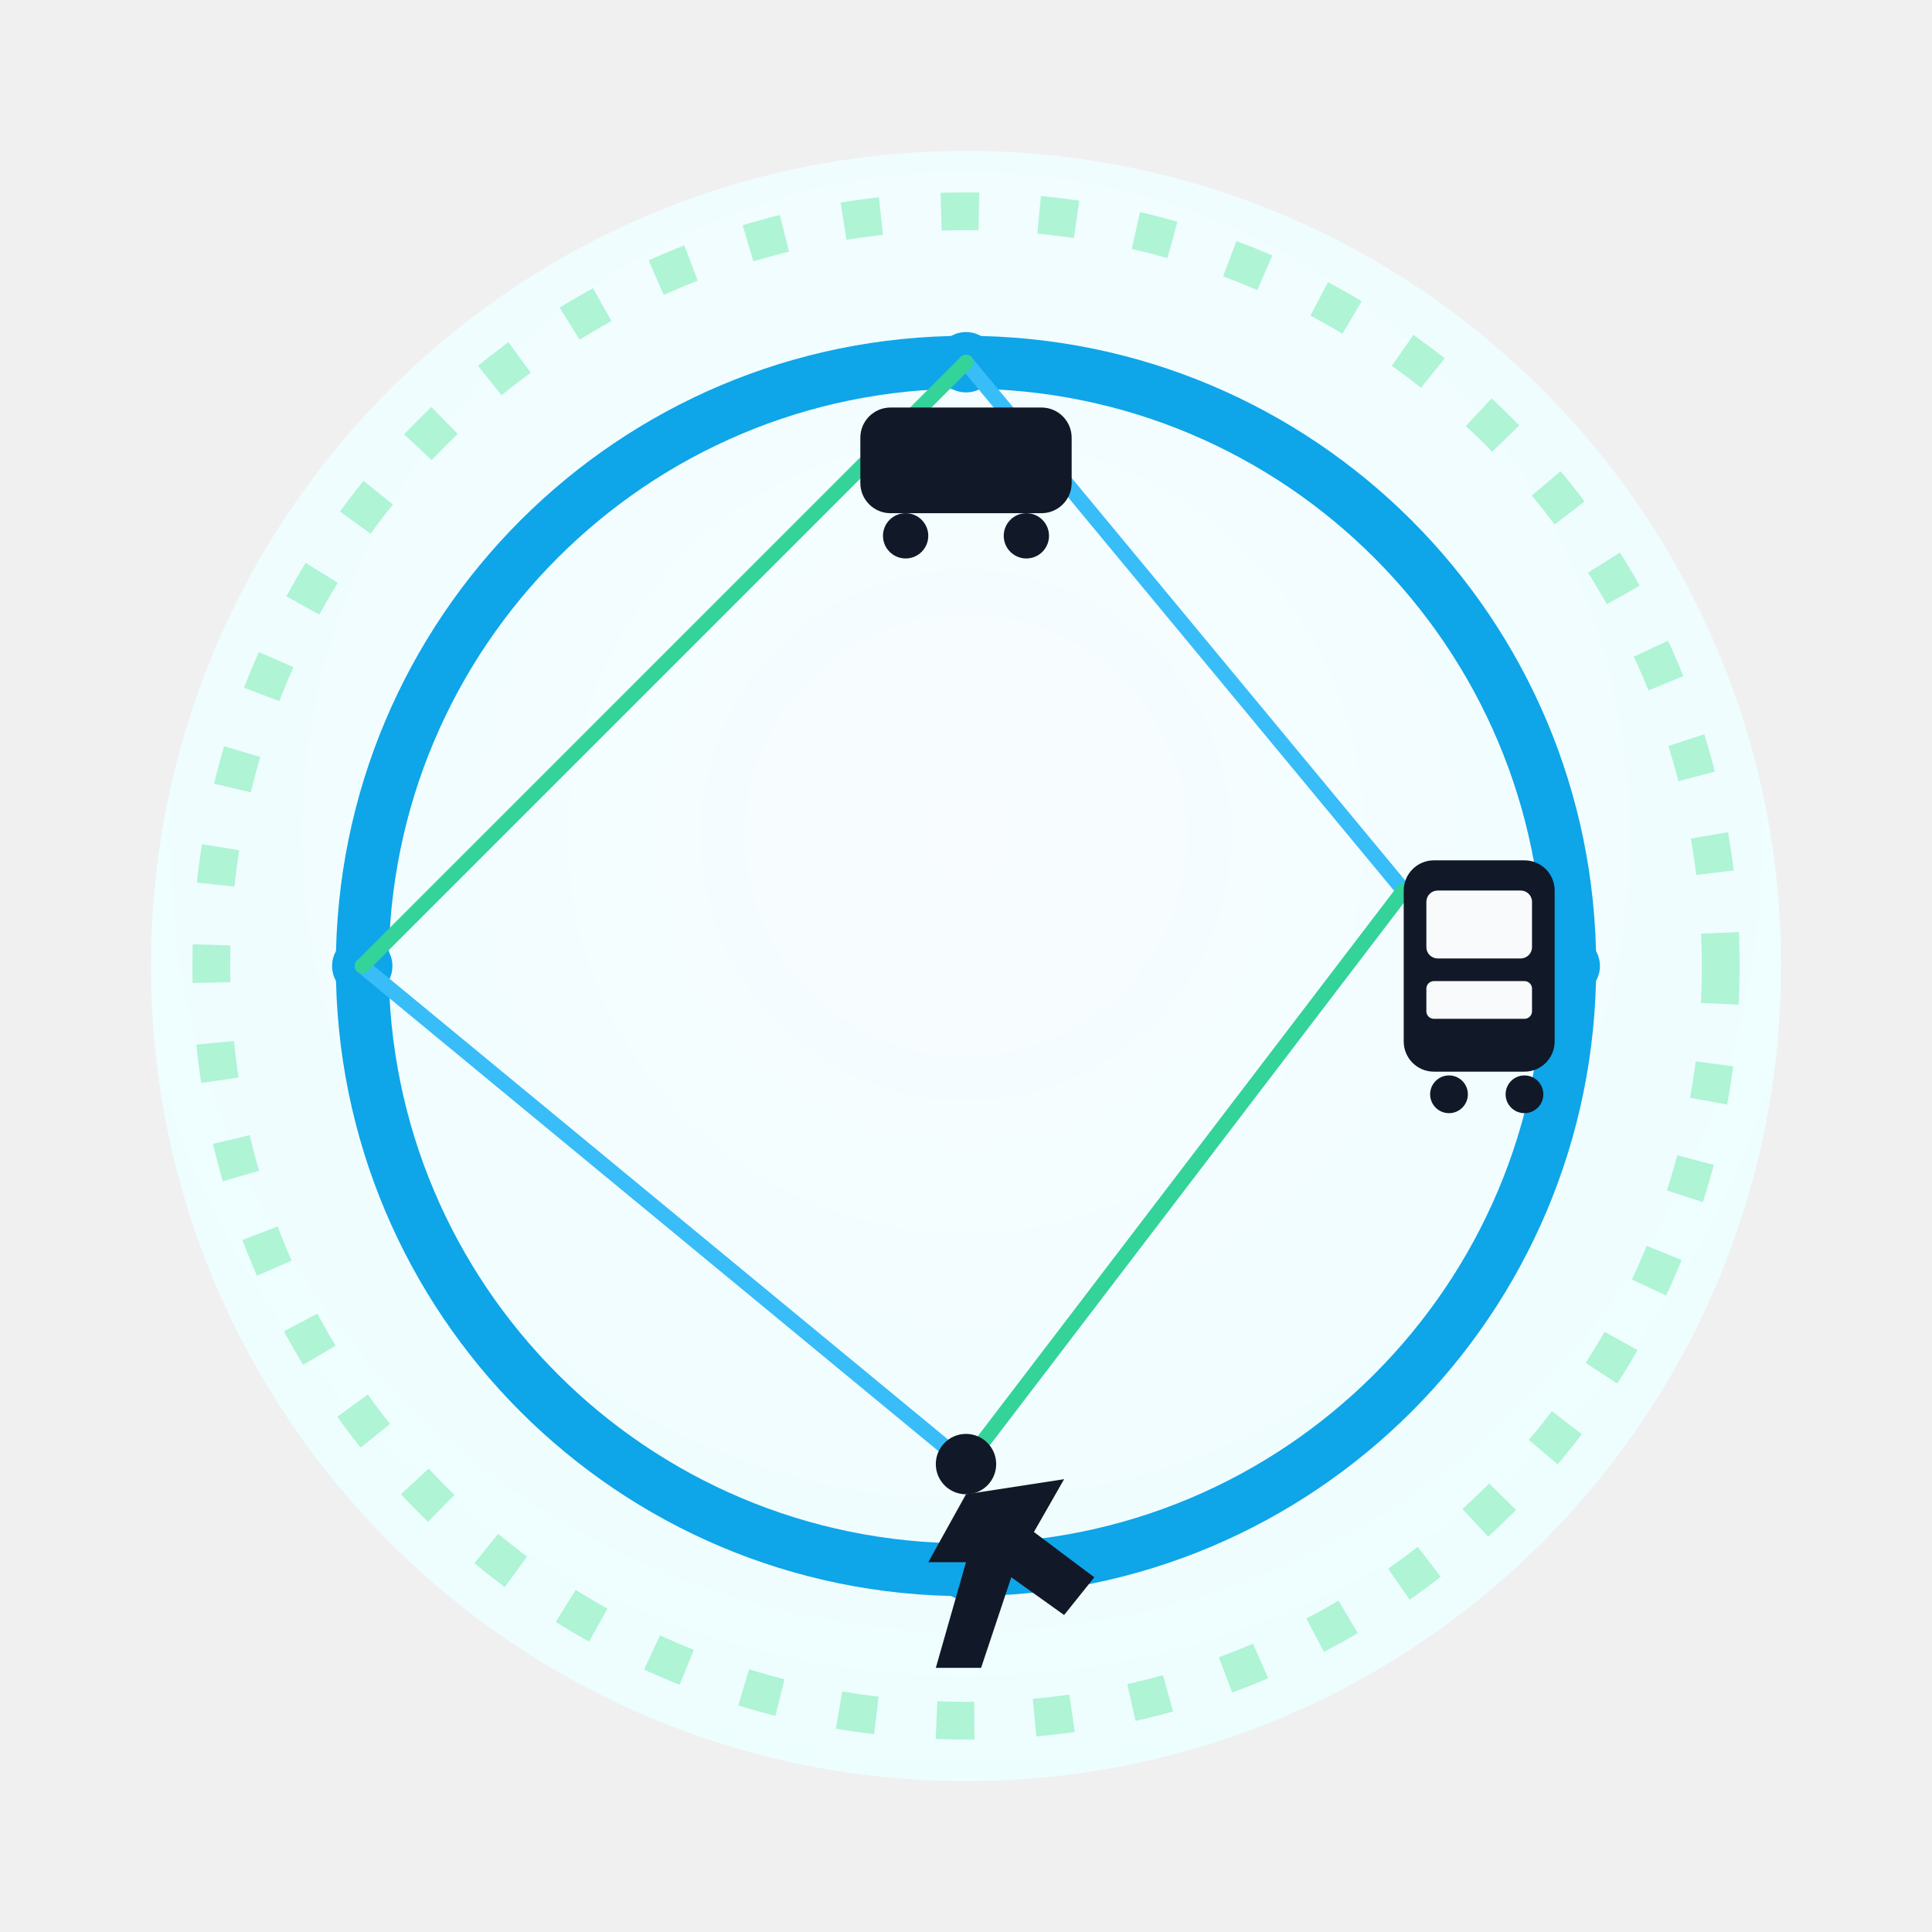
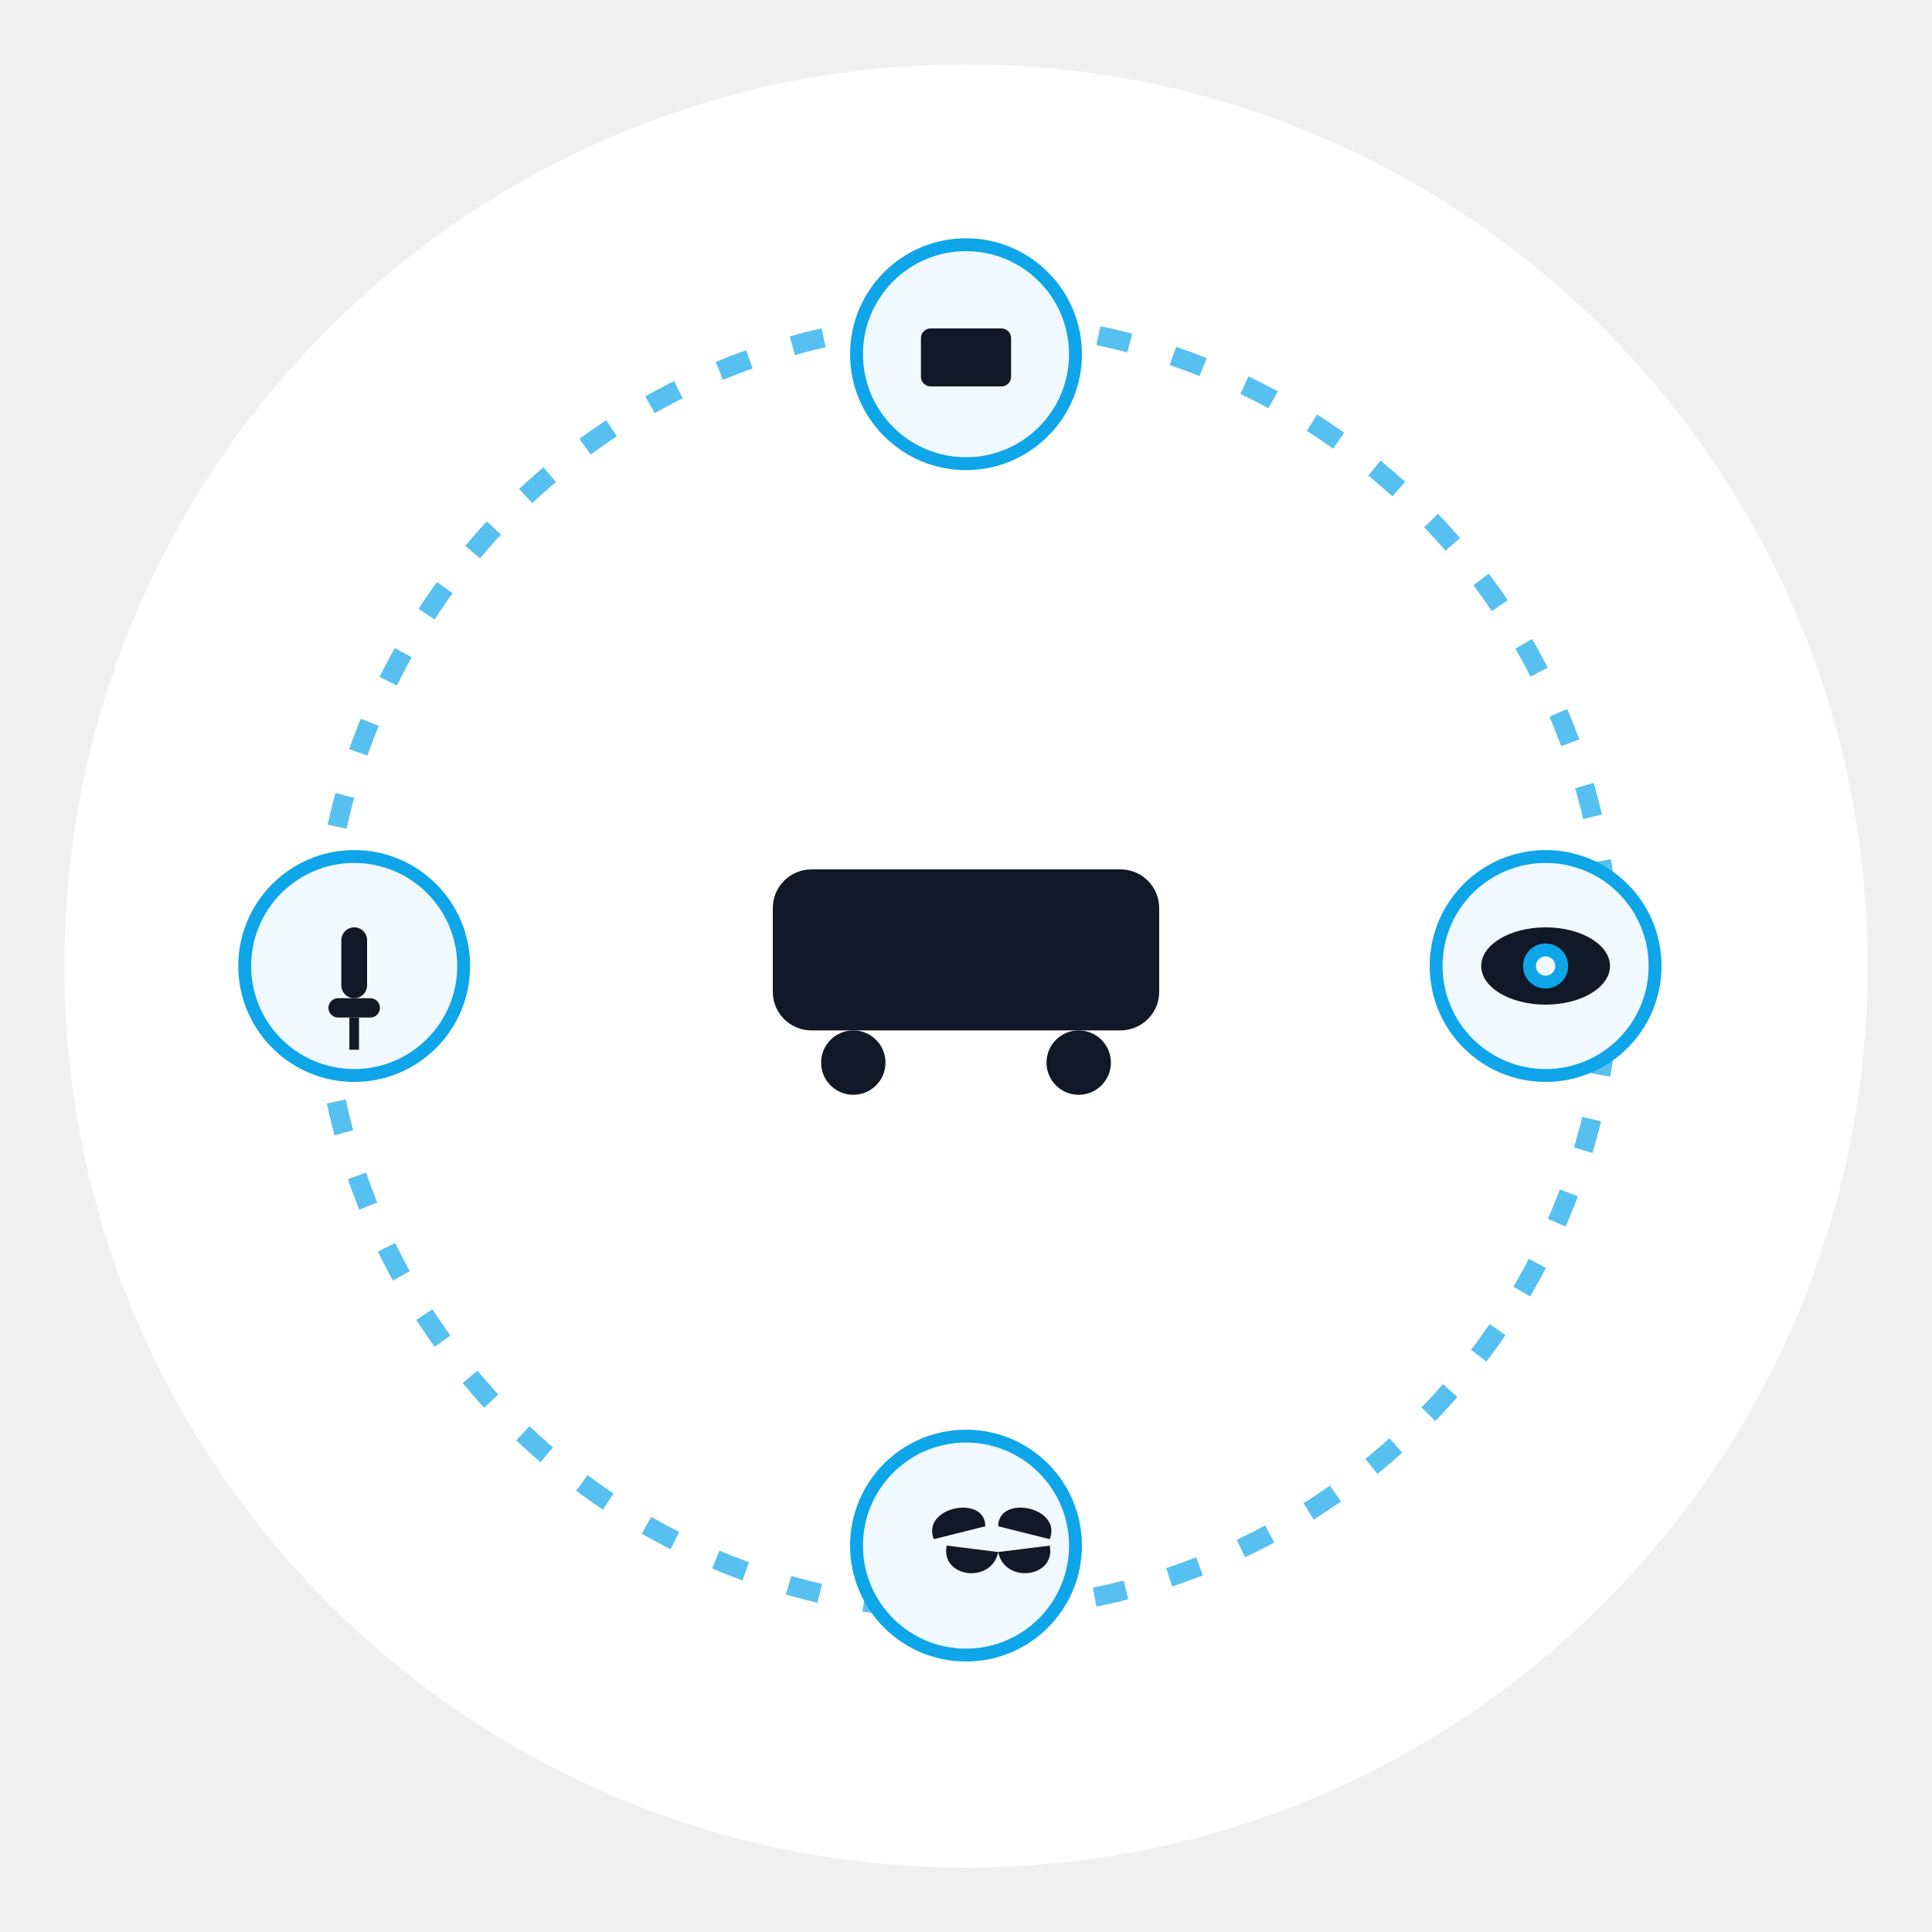
- <svg xmlns="http://www.w3.org/2000/svg" viewBox="0 0 512 512" role="img" aria-labelledby="title desc">
+ <svg xmlns="http://www.w3.org/2000/svg" viewBox="0 0 600 600" role="img" aria-labelledby="title desc">
  <defs>
    <style>
-       .ring      { fill:none; stroke:#0EA5E9; stroke-width:14; }
-       .ring--out { fill:none; stroke:#A7F3D0; stroke-width:10; stroke-dasharray:10 16; opacity:.9; }
-       .node      { fill:#0EA5E9; }
-       .line-a    { fill:none; stroke:#38BDF8; stroke-width:4; stroke-linecap:round; }
-       .line-b    { fill:none; stroke:#34D399; stroke-width:4; stroke-linecap:round; }
-       .icon      { fill:#111827; }
-       .icon-alt  { fill:#F9FAFB; }
-       .bg-soft   { fill:url(#soft); }
+       .bg { fill:#ffffff; }
+       .ring { fill:none; stroke:#0EA5E9; stroke-width:6; stroke-dasharray:10 14; opacity:.7; }
+       .icon { fill:#111827; }
+       .node-circle { fill:#F0F9FF; stroke:#0EA5E9; stroke-width:4; }
    </style>
-     <radialGradient id="soft" cx="50%" cy="42%" r="65%">
-       <stop offset="0%" stop-color="#F8FCFF" />
-       <stop offset="100%" stop-color="#ECFEFF" />
-     </radialGradient>
  </defs>
-   <circle class="bg-soft" cx="256" cy="256" r="216" />
-   <circle class="ring" cx="256" cy="256" r="160" />
-   <circle class="ring--out" cx="256" cy="256" r="200" />
-   <circle class="node" cx="256" cy="96" r="8" />
-   <circle class="node" cx="416" cy="256" r="8" />
-   <circle class="node" cx="256" cy="416" r="8" />
-   <circle class="node" cx="96" cy="256" r="8" />
-   <path class="line-a" d="M256 96 L372 236" />
-   <path class="line-b" d="M372 236 L256 388" />
-   <path class="line-a" d="M256 388 L96 256" />
-   <path class="line-b" d="M96 256 L256 96" />
-   <g transform="translate(0,-8)">
-     <rect class="icon" x="228" y="116" width="56" height="28" rx="8" />
-     <circle class="icon" cx="240" cy="150" r="6" />
-     <circle class="icon" cx="272" cy="150" r="6" />
+   <circle class="bg" cx="300" cy="300" r="280" />
+   <circle class="ring" cx="300" cy="300" r="200" />
+   <g transform="translate(240,270)">
+     <rect class="icon" x="0" y="0" width="120" height="50" rx="12" />
+     <circle class="icon" cx="25" cy="60" r="10" />
+     <circle class="icon" cx="95" cy="60" r="10" />
  </g>
-   <g transform="translate(0,0)">
-     <rect class="icon" x="372" y="228" width="40" height="56" rx="8" />
-     <rect class="icon-alt" x="378" y="236" width="28" height="18" rx="3" />
-     <rect class="icon-alt" x="378" y="260" width="28" height="10" rx="2" />
-     <circle class="icon" cx="384" cy="290" r="5" />
-     <circle class="icon" cx="404" cy="290" r="5" />
+   <g transform="translate(270,80)">
+     <circle class="node-circle" cx="30" cy="30" r="34" />
+     <rect class="icon" x="16" y="22" width="28" height="18" rx="3" />
+     <circle class="icon" cx="30" cy="31" r="5" />
  </g>
-   <g transform="translate(0,0)">
-     <circle class="icon" cx="256" cy="388" r="8" />
-     <path class="icon" d="M256 396 l-10 18 h10 l-8 28 h12 l8-24 14 10 8-10 -16-12 8-14 z" />
+   <g transform="translate(450,270)">
+     <circle class="node-circle" cx="30" cy="30" r="34" />
+     <ellipse class="icon" cx="30" cy="30" rx="20" ry="12" />
+     <circle class="node-circle" cx="30" cy="30" r="5" />
+   </g>
+   <g transform="translate(270,450)">
+     <circle class="node-circle" cx="30" cy="30" r="34" />
+     <path class="icon" d="M20 28c-4-10 16-14 16-4m4 0c0-10 20-6 16 4m-16 4c-2 10-18 8-16-2m16 2c2 10 18 8 16-2" />
+   </g>
+   <g transform="translate(80,270)">
+     <circle class="node-circle" cx="30" cy="30" r="34" />
+     <rect class="icon" x="26" y="18" width="8" height="22" rx="4" />
+     <rect class="icon" x="22" y="40" width="16" height="6" rx="3" />
+     <line class="icon" x1="30" y1="46" x2="30" y2="56" stroke="#111827" stroke-width="3" />
  </g>
</svg>
